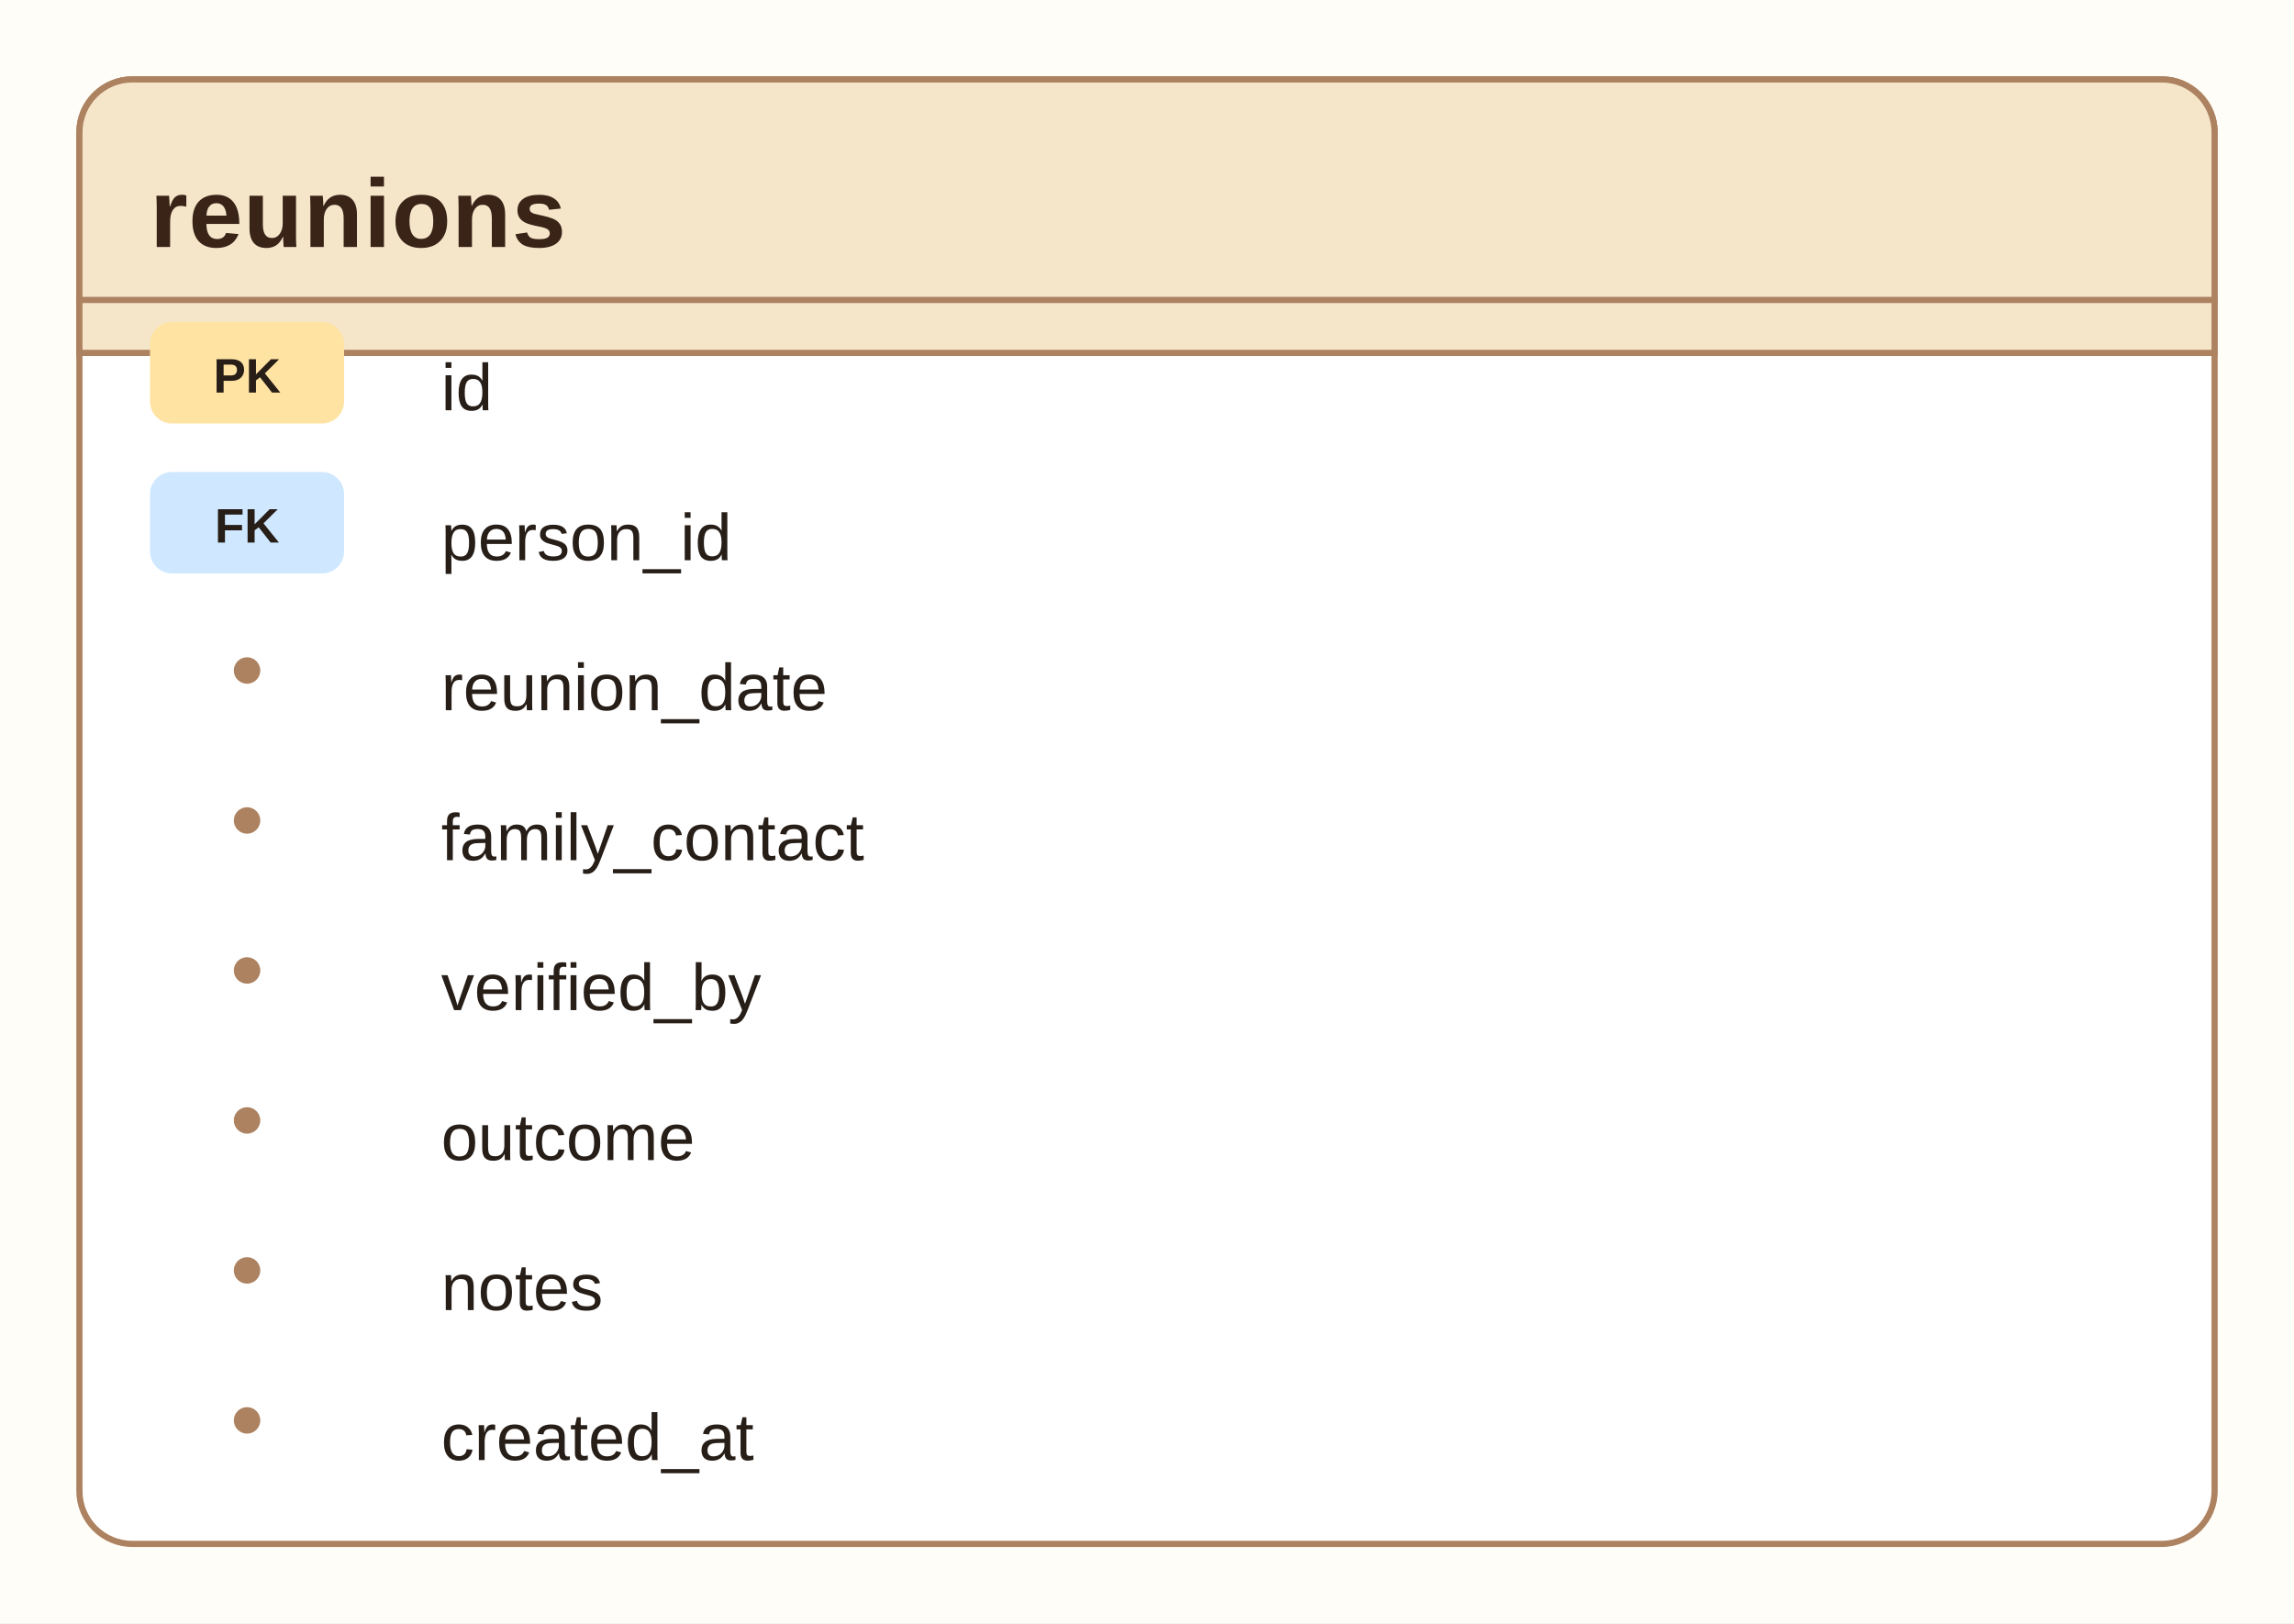
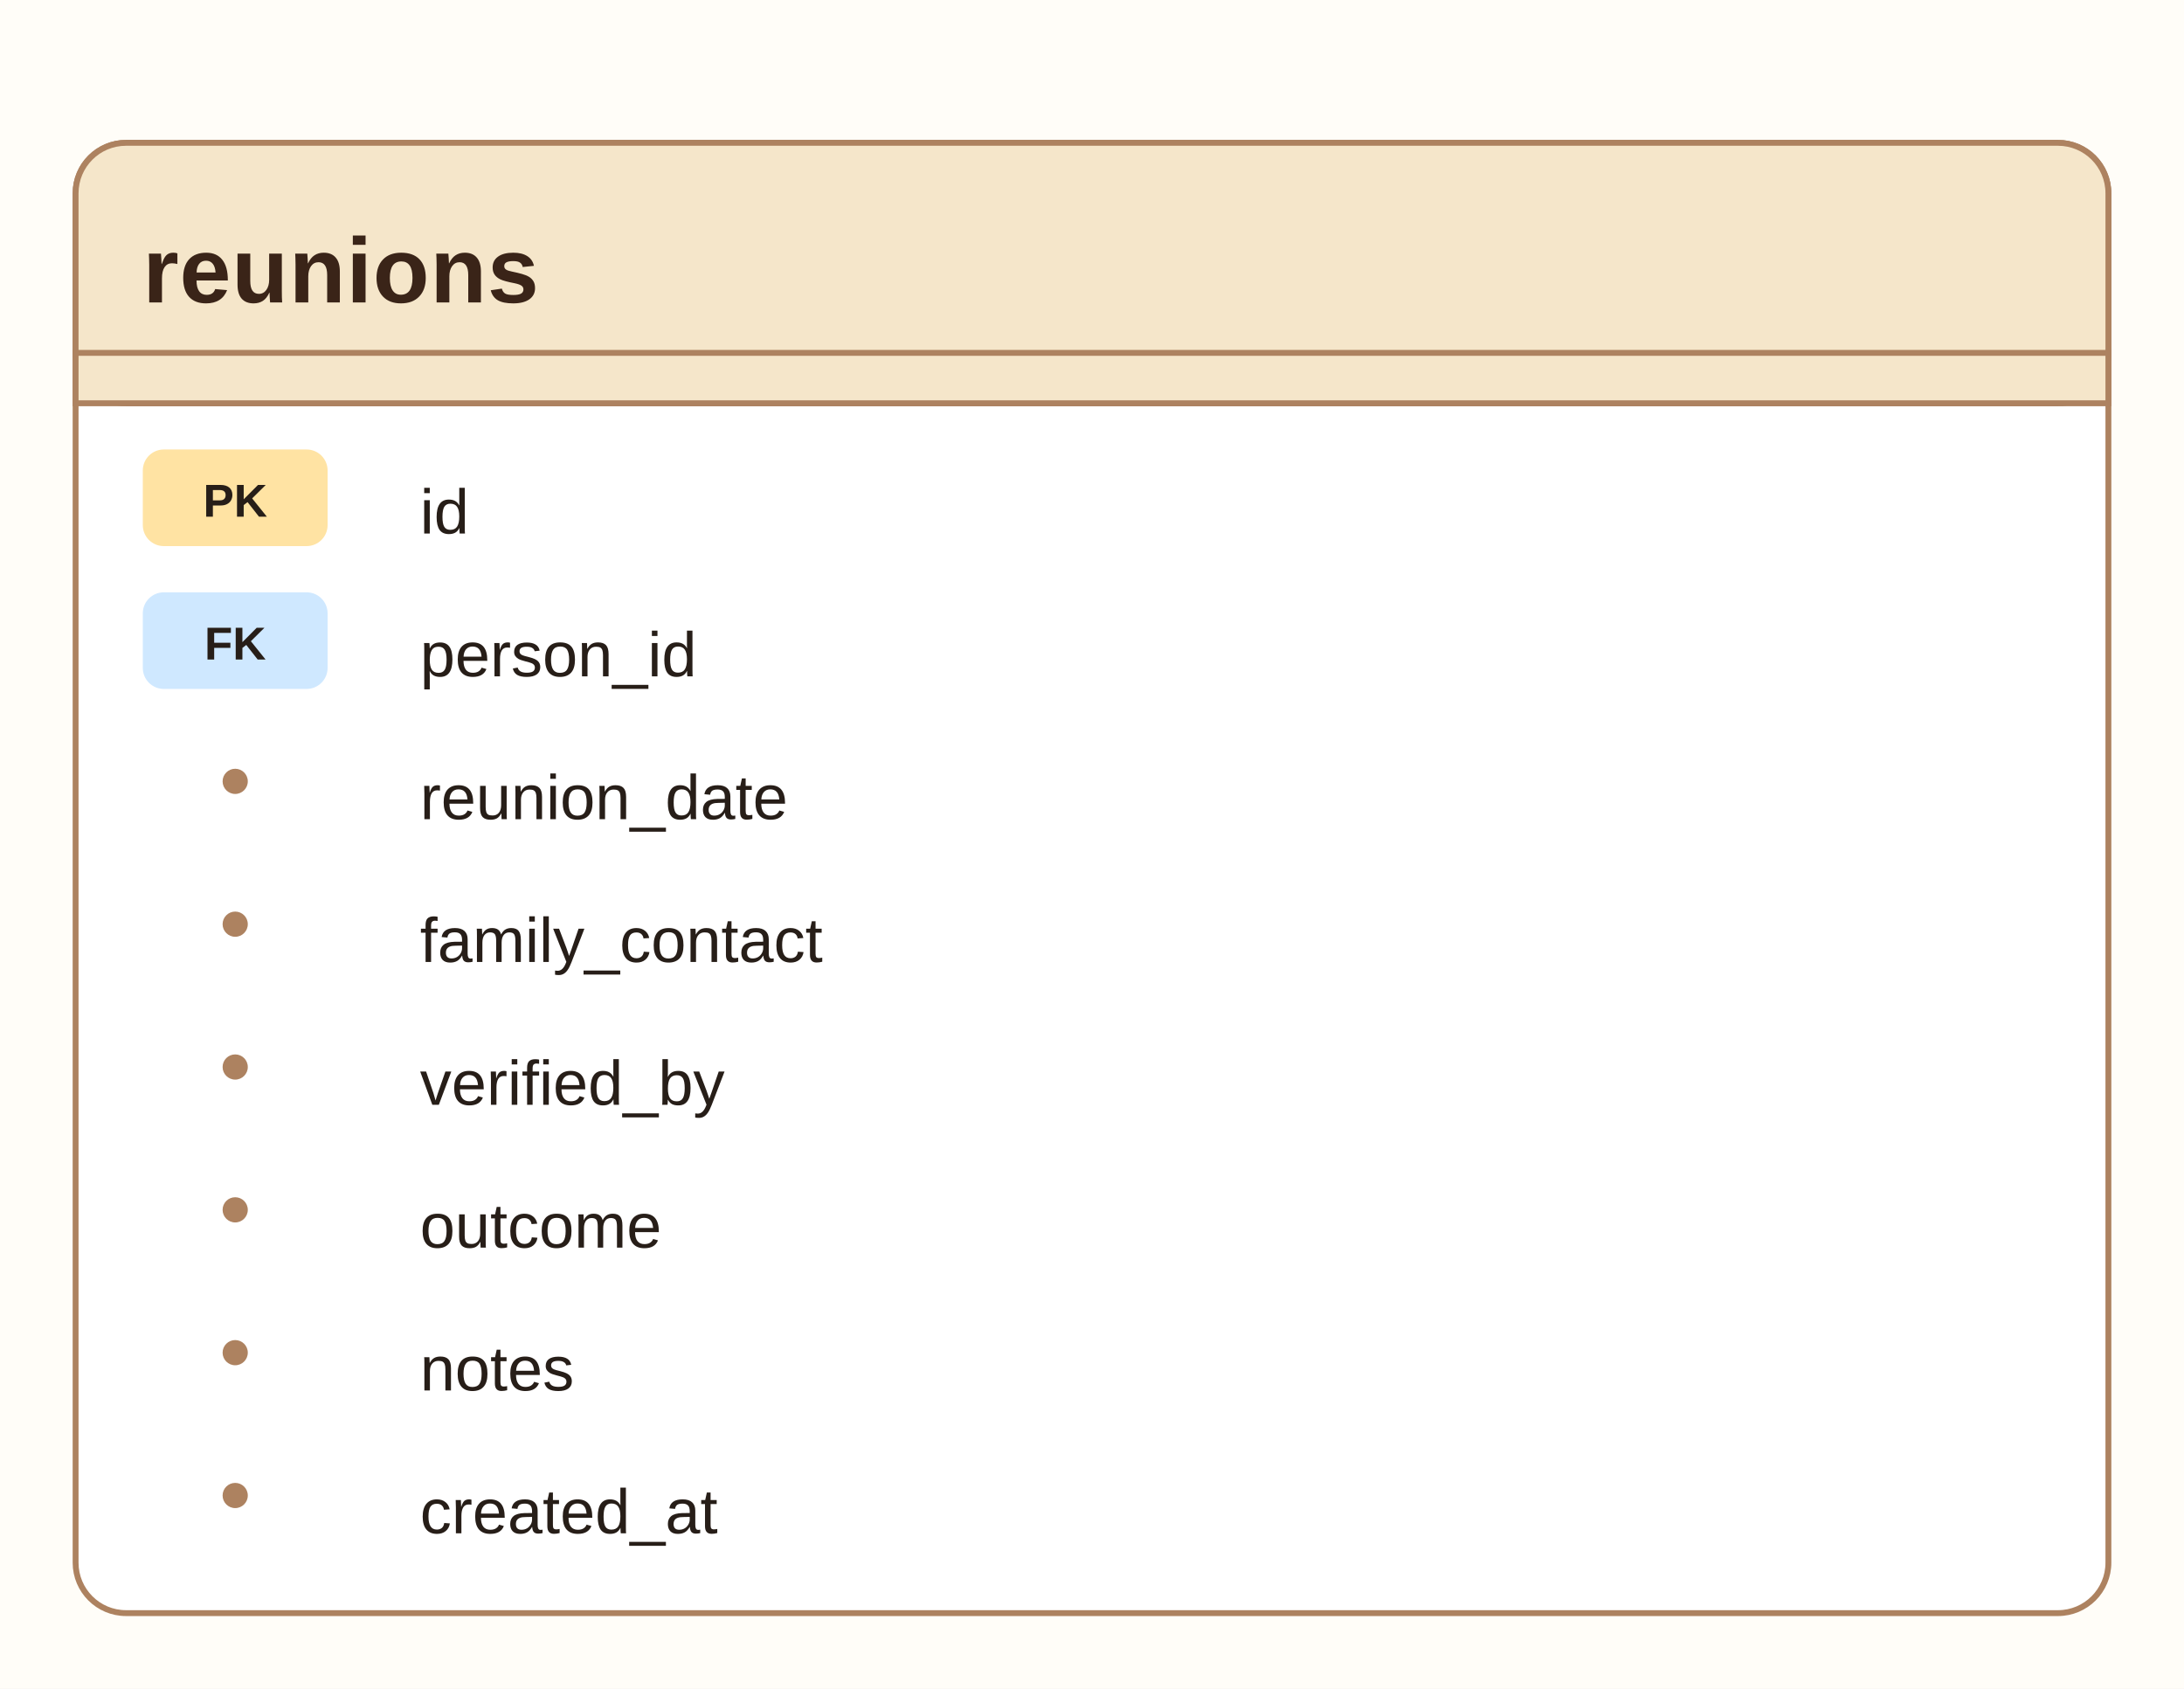
- <svg xmlns="http://www.w3.org/2000/svg" width="520" height="368" viewBox="0 0 520 368">
+ <svg xmlns="http://www.w3.org/2000/svg" width="520" height="402" viewBox="0 0 520 402">
  <style>
    .canvas { fill: #fffdf8; }
    .box { fill: #ffffff; stroke: #ad8260; stroke-width: 1.4; }
    .header { fill: #f5e6ca; stroke: #ad8260; stroke-width: 1.4; }
    .title { fill: #3a2418; font: 700 22px Arial, sans-serif; letter-spacing: .2px; }
    .field { fill: #271e18; font: 15px Arial, sans-serif; }
    .pk { fill: #ffe3a3; }
    .fk { fill: #cfe8ff; }
    .badge-text { fill: #271e18; font: 700 11px Arial, sans-serif; }
    .dot { fill: #ad8260; }
  </style>
-   <rect class="canvas" x="0" y="0" width="520" height="368" />
-   <rect class="box" x="18" y="18" width="484" height="332" rx="12" />
-   <rect class="header" x="18" y="18" width="484" height="62" rx="12" />
-   <path class="header" d="M 18 68 H 502 V 80 H 18 Z" />
-   <text x="34" y="56" class="title">reunions</text>
-   <rect x="34" y="73" width="44" height="23" rx="5" class="pk" />
-   <text x="56" y="89" text-anchor="middle" class="badge-text">PK</text>
-   <text x="100" y="93" class="field">id</text>
-   <rect x="34" y="107" width="44" height="23" rx="5" class="fk" />
-   <text x="56" y="123" text-anchor="middle" class="badge-text">FK</text>
-   <text x="100" y="127" class="field">person_id</text>
-   <circle cx="56" cy="152" r="3" class="dot" />
-   <text x="100" y="161" class="field">reunion_date</text>
+   <rect class="canvas" x="0" y="0" width="520" height="402" />
+   <rect class="box" x="18" y="34" width="484" height="350" rx="12" />
+   <rect class="header" x="18" y="34" width="484" height="62" rx="12" />
+   <path class="header" d="M 18 84 H 502 V 96 H 18 Z" />
+   <text x="34" y="72" class="title">reunions</text>
+   <rect x="34" y="107" width="44" height="23" rx="5" class="pk" />
+   <text x="56" y="123" text-anchor="middle" class="badge-text">PK</text>
+   <text x="100" y="127" class="field">id</text>
+   <rect x="34" y="141" width="44" height="23" rx="5" class="fk" />
+   <text x="56" y="157" text-anchor="middle" class="badge-text">FK</text>
+   <text x="100" y="161" class="field">person_id</text>
  <circle cx="56" cy="186" r="3" class="dot" />
-   <text x="100" y="195" class="field">family_contact</text>
+   <text x="100" y="195" class="field">reunion_date</text>
  <circle cx="56" cy="220" r="3" class="dot" />
-   <text x="100" y="229" class="field">verified_by</text>
+   <text x="100" y="229" class="field">family_contact</text>
  <circle cx="56" cy="254" r="3" class="dot" />
-   <text x="100" y="263" class="field">outcome</text>
+   <text x="100" y="263" class="field">verified_by</text>
  <circle cx="56" cy="288" r="3" class="dot" />
-   <text x="100" y="297" class="field">notes</text>
+   <text x="100" y="297" class="field">outcome</text>
  <circle cx="56" cy="322" r="3" class="dot" />
-   <text x="100" y="331" class="field">created_at</text>
+   <text x="100" y="331" class="field">notes</text>
+   <circle cx="56" cy="356" r="3" class="dot" />
+   <text x="100" y="365" class="field">created_at</text>
</svg>
